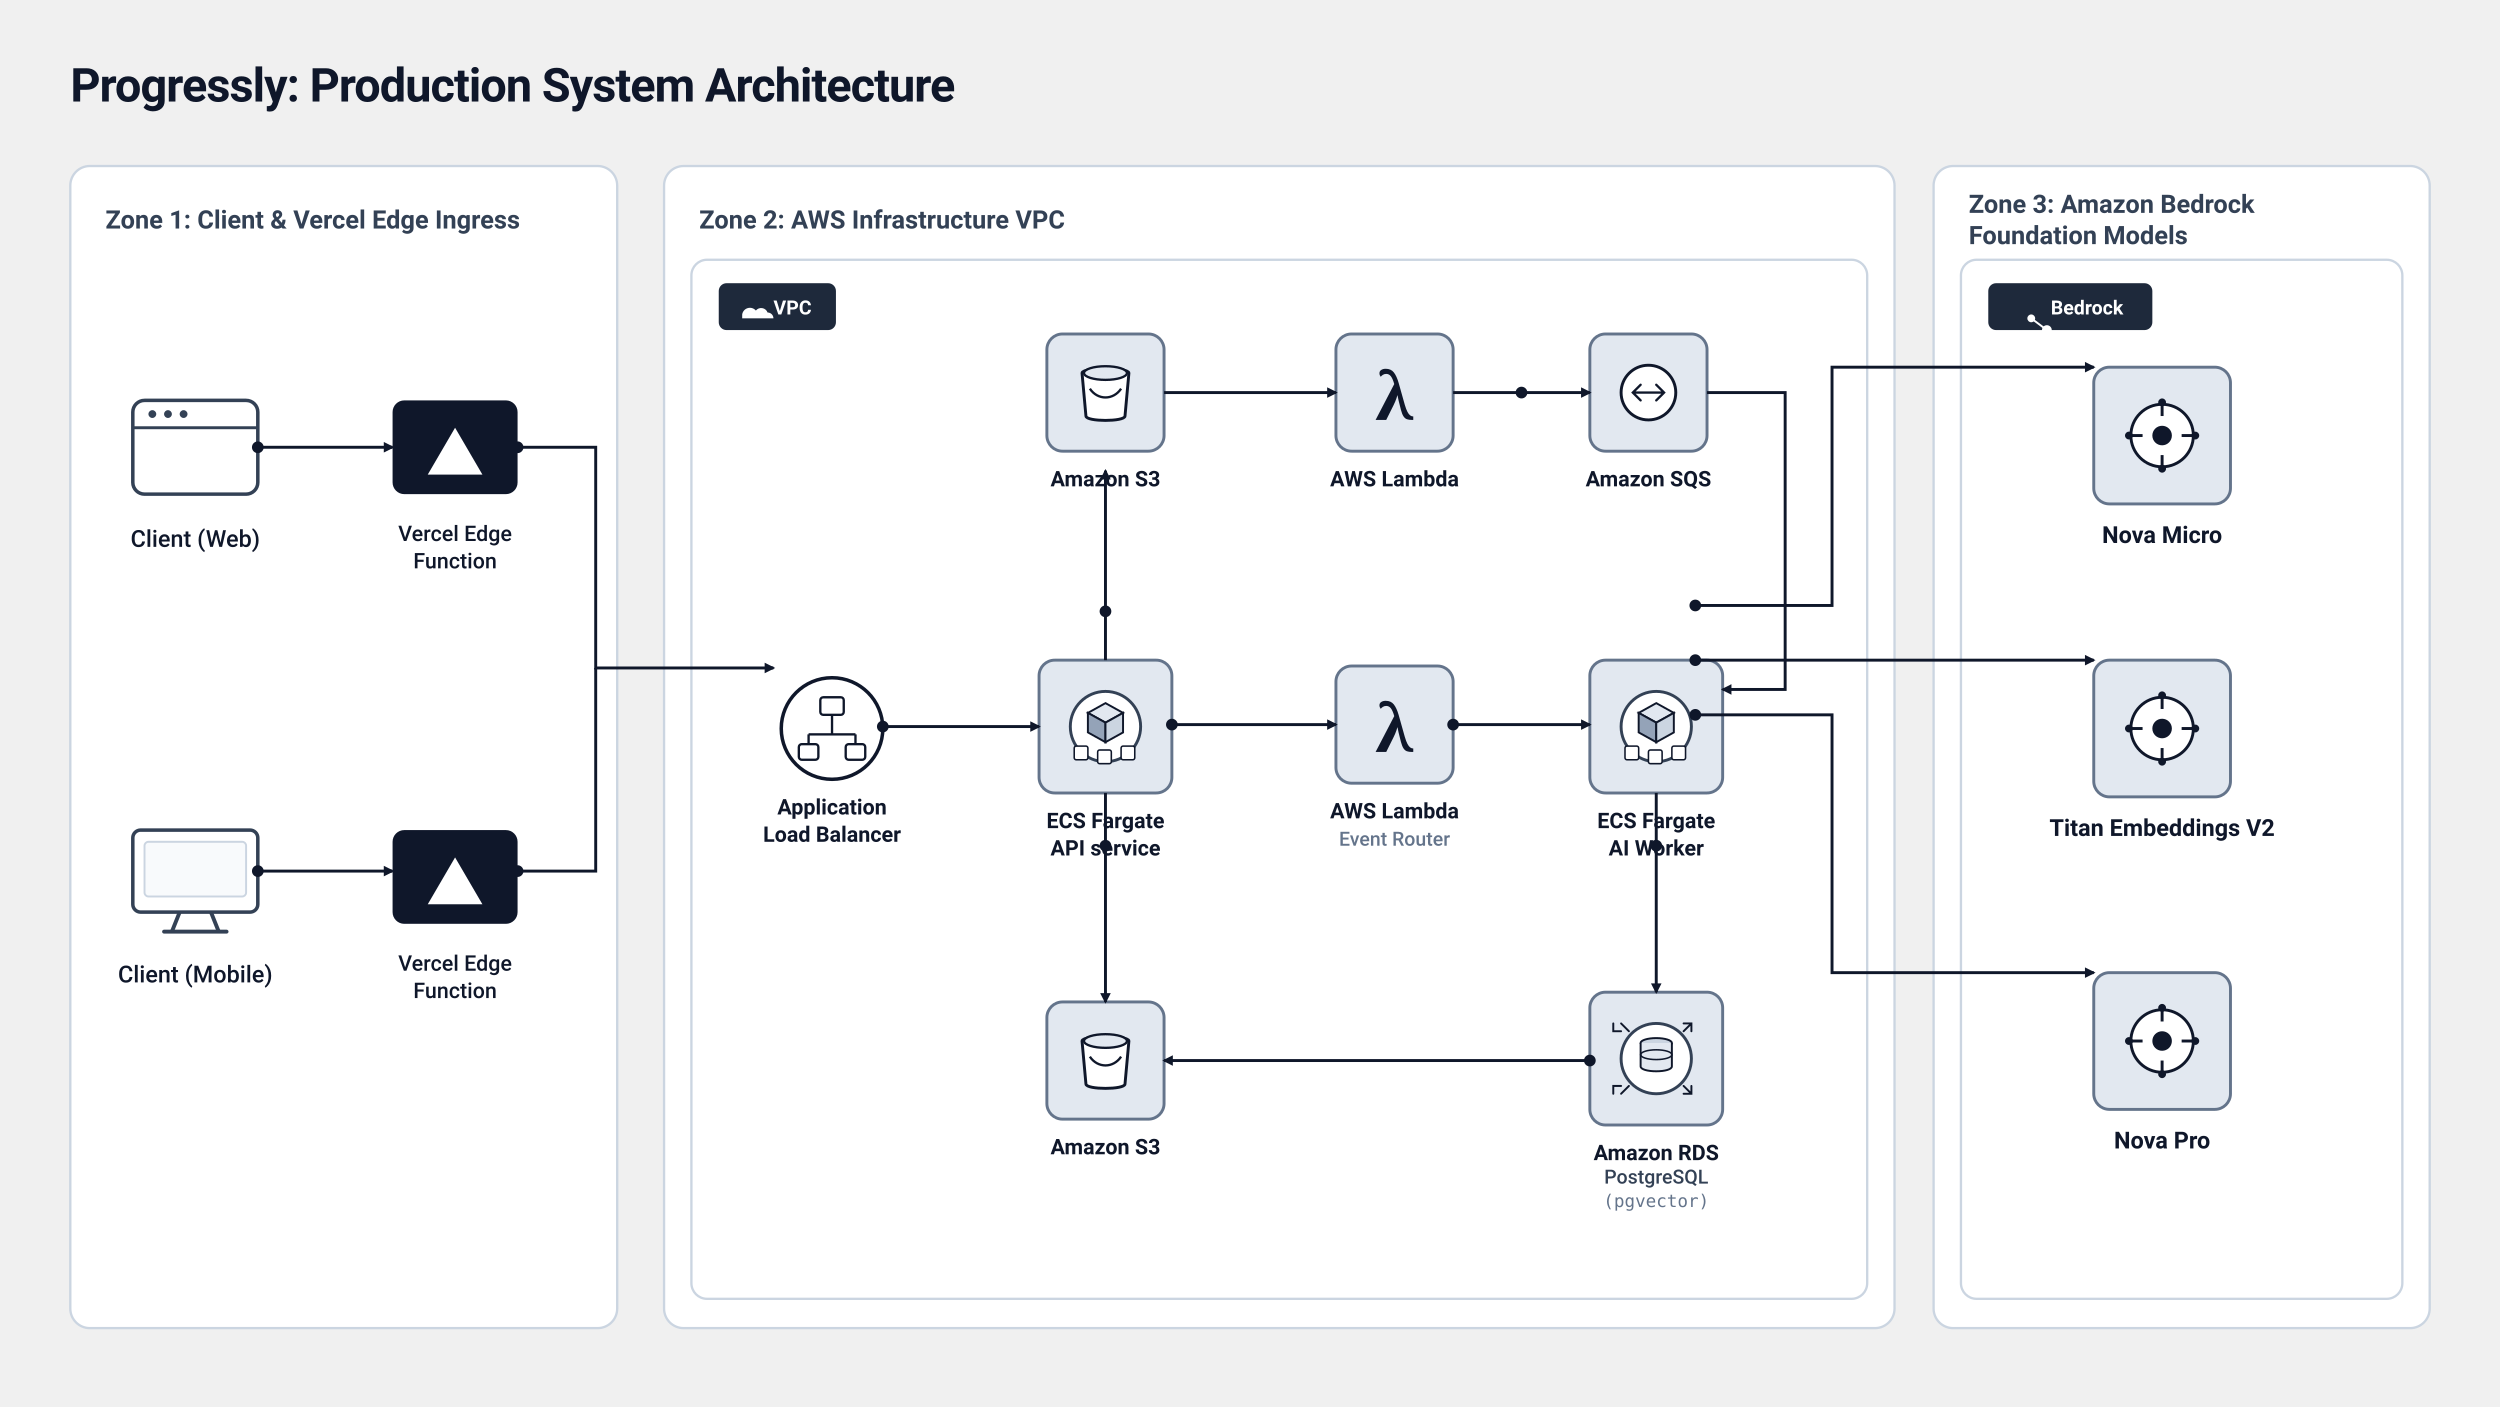
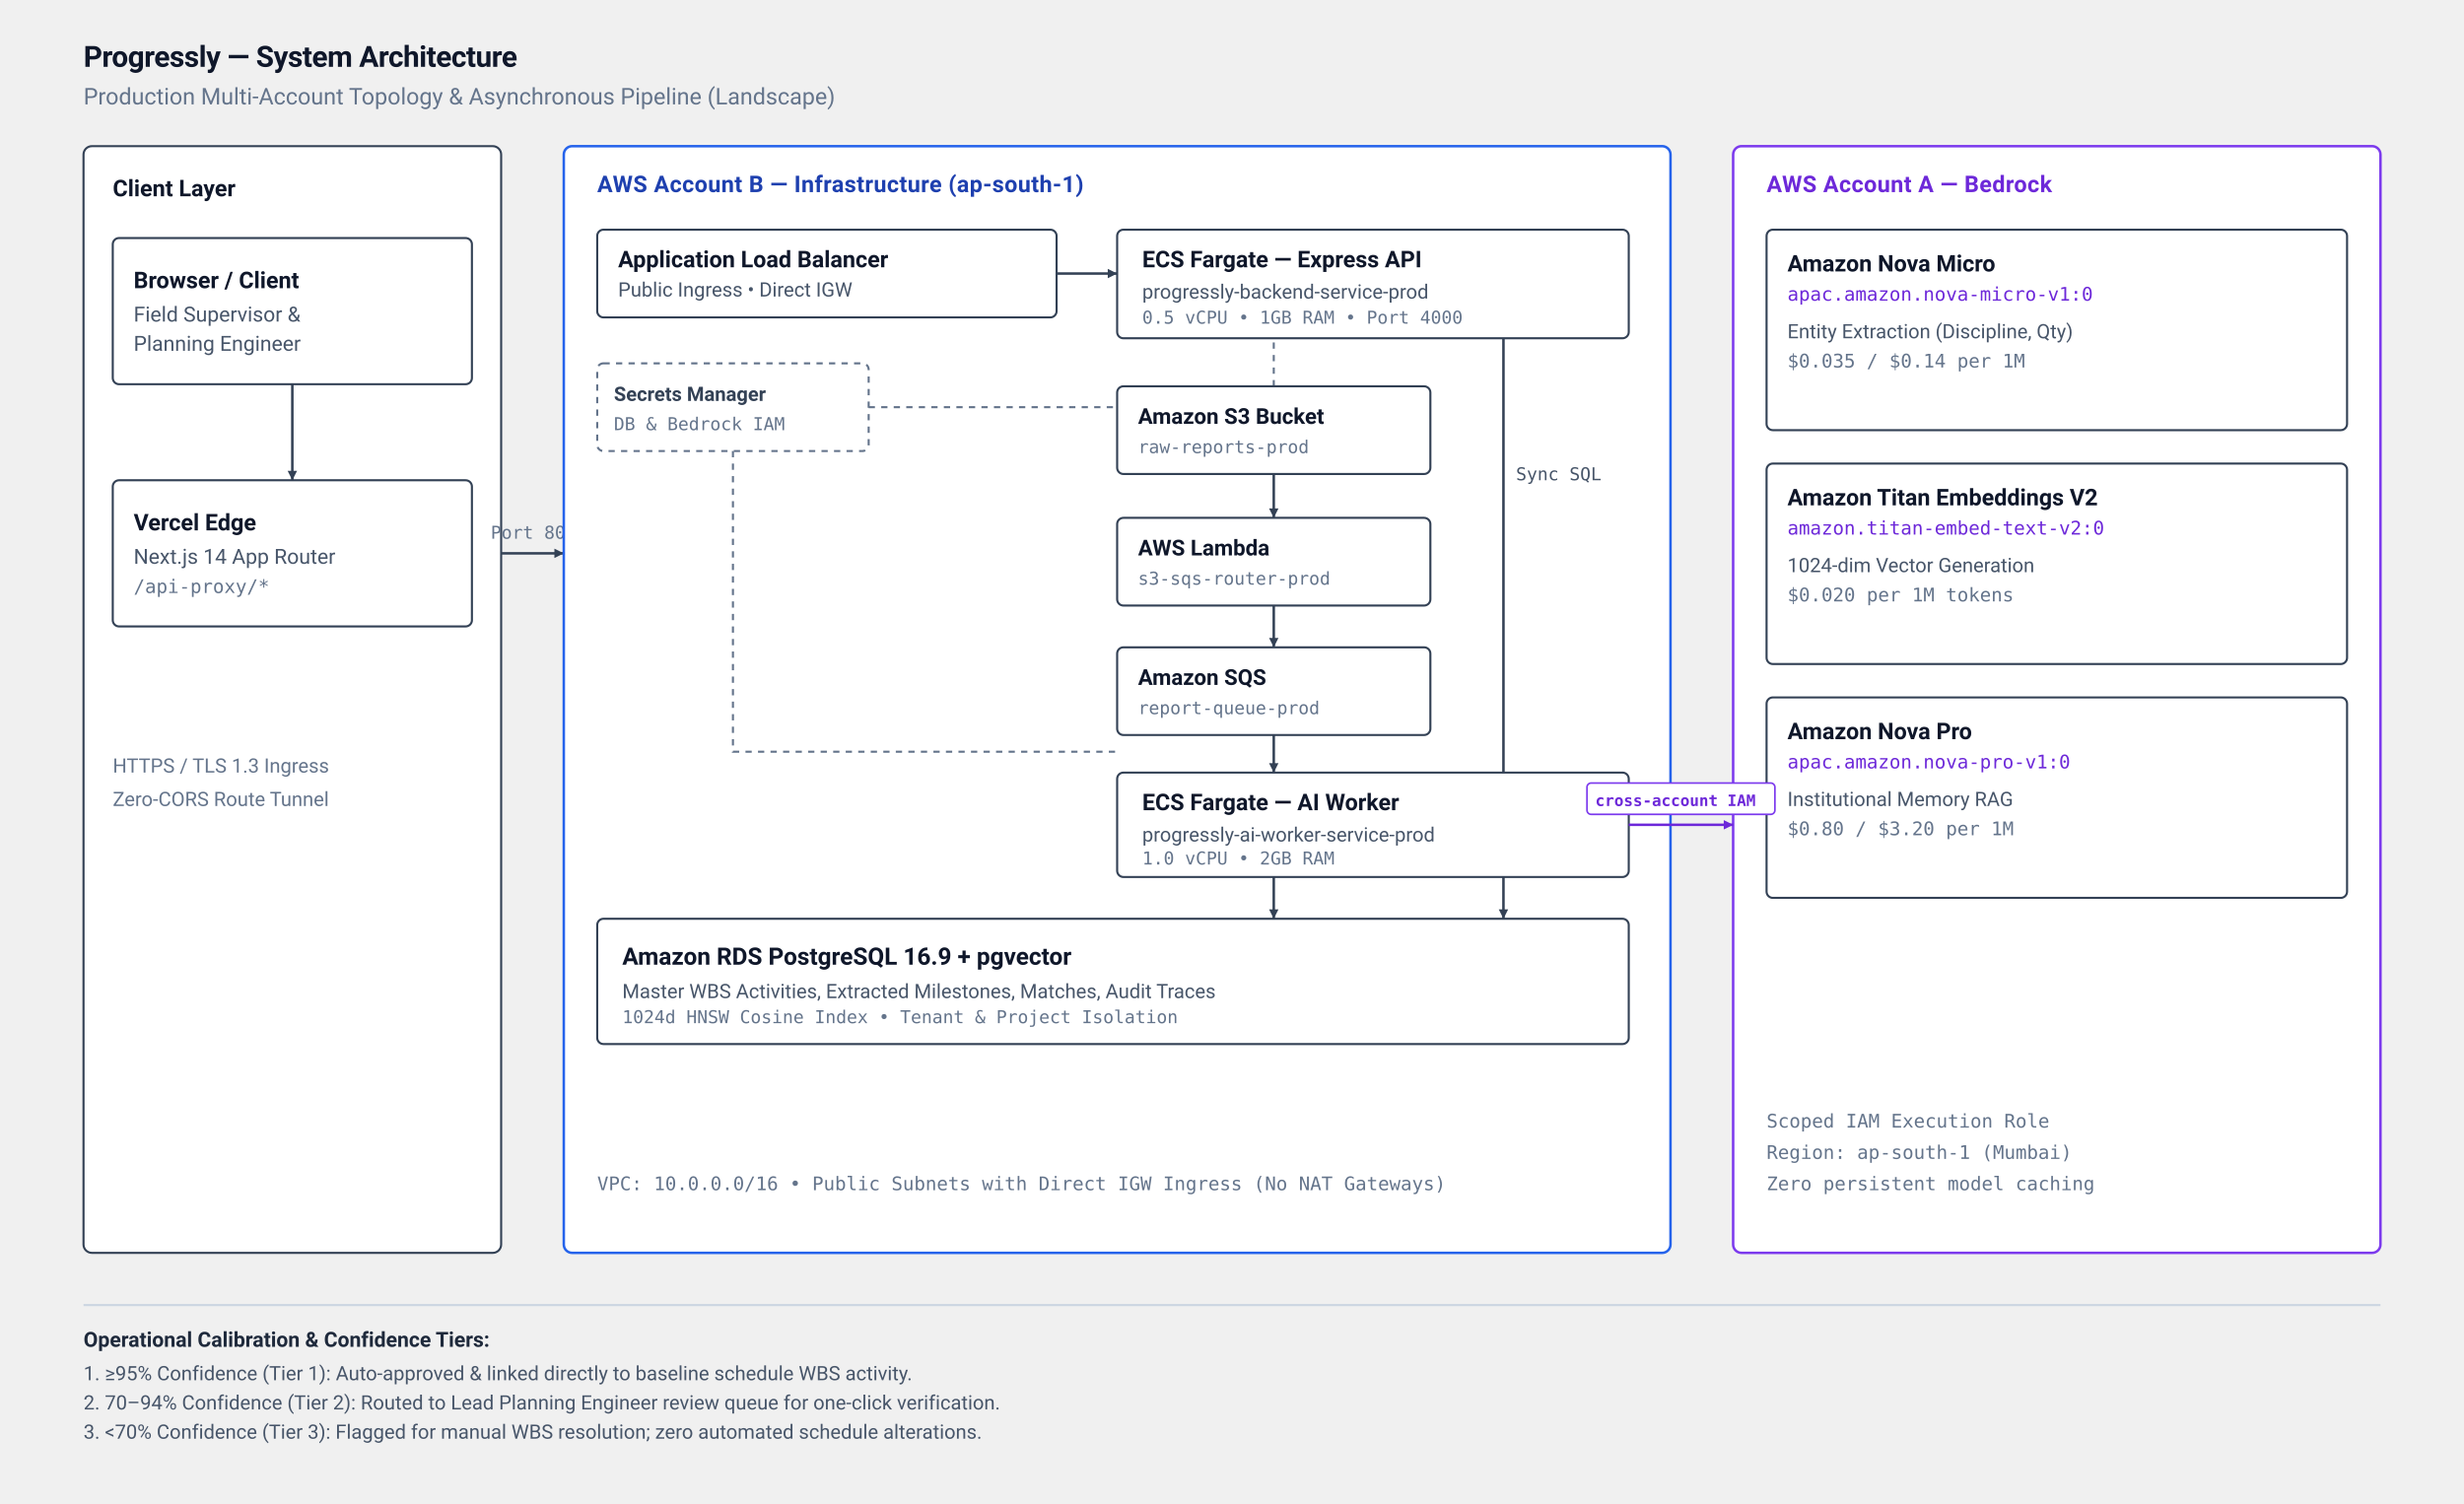
- <svg xmlns="http://www.w3.org/2000/svg" viewBox="0 0 1280 720" width="100%" height="100%" fill="none" style="background:#FFFFFF; font-family: -apple-system, BlinkMacSystemFont, 'Segoe UI', Roboto, Helvetica, Arial, sans-serif;">
+ <svg xmlns="http://www.w3.org/2000/svg" viewBox="0 0 1180 720" width="100%" height="100%" fill="none" style="background:#FFFFFF; font-family: -apple-system, BlinkMacSystemFont, 'Segoe UI', Roboto, 'Helvetica Neue', Arial, sans-serif;">
  <defs>
-     <marker id="arr" viewBox="0 0 10 10" refX="6" refY="5" markerWidth="6" markerHeight="6" orient="auto-start-reverse">
-       <path d="M 1 2 L 7 5 L 1 8 z" fill="#0F172A" />
+     <marker id="arrow-land" viewBox="0 0 8 8" refX="6" refY="4" markerWidth="6" markerHeight="6" orient="auto-start-reverse">
+       <path d="M 1 1.5 L 6 4 L 1 6.5 z" fill="#334155" />
    </marker>
-     <filter id="box-sh" x="-3%" y="-3%" width="106%" height="108%" filterUnits="userSpaceOnUse">
-       <feDropShadow dx="0" dy="2" stdDeviation="3" flood-color="#0F172A" flood-opacity="0.04" />
-     </filter>
+     <marker id="arrow-purple-land" viewBox="0 0 8 8" refX="6" refY="4" markerWidth="6" markerHeight="6" orient="auto-start-reverse">
+       <path d="M 1 1.5 L 6 4 L 1 6.5 z" fill="#6d28d9" />
+     </marker>
  </defs>
-   <text x="36" y="52" font-size="24" font-weight="700" fill="#0F172A" letter-spacing="-0.5">Progressly: Production System Architecture</text>
-   <g transform="translate(36, 85)">
-     <rect width="280" height="595" rx="10" fill="#FFFFFF" stroke="#CBD5E1" stroke-width="1.2" />
-     <text x="18" y="32" font-size="13" font-weight="600" fill="#334155">Zone 1: Client &amp; Vercel Edge Ingress</text>
-     <g transform="translate(32, 120)">
-       <rect width="64" height="48" rx="6" fill="#FFFFFF" stroke="#334155" stroke-width="1.8" />
-       <line x1="0" y1="14" x2="64" y2="14" stroke="#334155" stroke-width="1.5" />
-       <circle cx="10" cy="7" r="2" fill="#334155" />
-       <circle cx="18" cy="7" r="2" fill="#334155" />
-       <circle cx="26" cy="7" r="2" fill="#334155" />
-       <text x="32" y="75" font-size="12" font-weight="500" fill="#0F172A" text-anchor="middle">Client (Web)</text>
-     </g>
-     <g transform="translate(165, 120)">
-       <rect width="64" height="48" rx="6" fill="#0F172A" />
-       <polygon points="32,14 46,38 18,38" fill="#FFFFFF" />
-       <text x="32" y="72" font-size="11" font-weight="500" fill="#0F172A" text-anchor="middle">Vercel Edge</text>
-       <text x="32" y="86" font-size="11" font-weight="500" fill="#0F172A" text-anchor="middle">Function</text>
-     </g>
-     <g transform="translate(32, 340)">
-       <rect width="64" height="42" rx="4" fill="#FFFFFF" stroke="#334155" stroke-width="1.8" />
-       <rect x="6" y="6" width="52" height="28" rx="2" fill="#F8FAFC" stroke="#CBD5E1" stroke-width="1" />
-       <line x1="24" y1="42" x2="20" y2="52" stroke="#334155" stroke-width="2" />
-       <line x1="40" y1="42" x2="44" y2="52" stroke="#334155" stroke-width="2" />
-       <line x1="16" y1="52" x2="48" y2="52" stroke="#334155" stroke-width="2" stroke-linecap="round" />
-       <text x="32" y="78" font-size="12" font-weight="500" fill="#0F172A" text-anchor="middle">Client (Mobile)</text>
-     </g>
-     <g transform="translate(165, 340)">
-       <rect width="64" height="48" rx="6" fill="#0F172A" />
-       <polygon points="32,14 46,38 18,38" fill="#FFFFFF" />
-       <text x="32" y="72" font-size="11" font-weight="500" fill="#0F172A" text-anchor="middle">Vercel Edge</text>
-       <text x="32" y="86" font-size="11" font-weight="500" fill="#0F172A" text-anchor="middle">Function</text>
-     </g>
-     <line x1="96" y1="144" x2="165" y2="144" stroke="#0F172A" stroke-width="1.5" marker-end="url(#arr)" />
-     <circle cx="96" cy="144" r="3" fill="#0F172A" />
-     <line x1="96" y1="361" x2="165" y2="361" stroke="#0F172A" stroke-width="1.5" marker-end="url(#arr)" />
-     <circle cx="96" cy="361" r="3" fill="#0F172A" />
+   <g transform="translate(40, 32)">
+     <text x="0" y="0" font-size="14" font-weight="700" fill="#0f172a" letter-spacing="-0.2">Progressly — System Architecture</text>
+     <text x="0" y="18" font-size="11" font-weight="400" fill="#64748b">Production Multi-Account Topology &amp; Asynchronous Pipeline (Landscape)</text>
  </g>
-   <g transform="translate(340, 85)">
-     <rect width="630" height="595" rx="10" fill="#FFFFFF" stroke="#CBD5E1" stroke-width="1.2" />
-     <text x="18" y="32" font-size="13" font-weight="600" fill="#334155">Zone 2: AWS Infrastructure VPC</text>
-     <g transform="translate(14, 48)">
-       <rect width="602" height="532" rx="8" fill="#FFFFFF" stroke="#CBD5E1" stroke-width="1.2" />
-       <g transform="translate(14, 12)">
-         <rect width="60" height="24" rx="4" fill="#1E293B" />
-         <path d="M12 16 a4 4 0 0 1 7 -2 a3.5 3.5 0 0 1 6 1 a3 3 0 0 1 3 3 h-16 z" fill="#FFFFFF" />
-         <text x="28" y="16" font-size="10" font-weight="700" fill="#FFFFFF">VPC</text>
-       </g>
-       <g transform="translate(42, 210)">
-         <circle cx="30" cy="30" r="26" fill="#FFFFFF" stroke="#0F172A" stroke-width="1.8" />
-         <rect x="24" y="14" width="12" height="9" rx="1.5" fill="#FFFFFF" stroke="#0F172A" stroke-width="1.2" />
-         <line x1="30" y1="23" x2="30" y2="33" stroke="#0F172A" stroke-width="1.2" />
-         <line x1="18" y1="33" x2="42" y2="33" stroke="#0F172A" stroke-width="1.2" />
-         <line x1="18" y1="33" x2="18" y2="38" stroke="#0F172A" stroke-width="1.2" />
-         <line x1="42" y1="33" x2="42" y2="38" stroke="#0F172A" stroke-width="1.2" />
-         <rect x="13" y="38" width="10" height="8" rx="1.5" fill="#FFFFFF" stroke="#0F172A" stroke-width="1.2" />
-         <rect x="37" y="38" width="10" height="8" rx="1.5" fill="#FFFFFF" stroke="#0F172A" stroke-width="1.2" />
-         <text x="30" y="74" font-size="11" font-weight="600" fill="#0F172A" text-anchor="middle">Application</text>
-         <text x="30" y="88" font-size="11" font-weight="600" fill="#0F172A" text-anchor="middle">Load Balancer</text>
-       </g>
-       <g transform="translate(178, 205)">
-         <rect width="68" height="68" rx="8" fill="#E2E8F0" stroke="#64748B" stroke-width="1.5" />
-         <circle cx="34" cy="34" r="18" fill="#FFFFFF" stroke="#334155" stroke-width="1.5" />
-         <polygon points="34,22 43,27 34,32 25,27" fill="#E2E8F0" stroke="#0F172A" stroke-width="1" />
-         <polygon points="25,27 34,32 34,42 25,37" fill="#94A3B8" stroke="#0F172A" stroke-width="1" />
-         <polygon points="34,32 43,27 43,37 34,42" fill="#CBD5E1" stroke="#0F172A" stroke-width="1" />
-         <rect x="18" y="44" width="7" height="7" rx="1" fill="#FFFFFF" stroke="#0F172A" stroke-width="0.8" />
-         <rect x="30" y="46" width="7" height="7" rx="1" fill="#FFFFFF" stroke="#0F172A" stroke-width="0.8" />
-         <rect x="42" y="44" width="7" height="7" rx="1" fill="#FFFFFF" stroke="#0F172A" stroke-width="0.8" />
-         <text x="34" y="86" font-size="11" font-weight="600" fill="#0F172A" text-anchor="middle">ECS Fargate</text>
-         <text x="34" y="100" font-size="11" font-weight="600" fill="#0F172A" text-anchor="middle">API service</text>
-       </g>
-       <g transform="translate(182, 38)">
-         <rect width="60" height="60" rx="8" fill="#E2E8F0" stroke="#64748B" stroke-width="1.5" />
-         <path d="M18 20 C18 17, 42 17, 42 20 L40 42 C40 45, 20 45, 20 42 Z" fill="#FFFFFF" stroke="#0F172A" stroke-width="1.5" />
-         <ellipse cx="30" cy="20" rx="11" ry="3.5" fill="#E2E8F0" stroke="#0F172A" stroke-width="1.2" />
-         <path d="M22 28 C26 34, 34 34, 38 28" stroke="#0F172A" stroke-width="1.2" fill="none" />
-         <text x="30" y="78" font-size="11" font-weight="600" fill="#0F172A" text-anchor="middle">Amazon S3</text>
-       </g>
-       <g transform="translate(330, 38)">
-         <rect width="60" height="60" rx="8" fill="#E2E8F0" stroke="#64748B" stroke-width="1.5" />
-         <text x="30" y="44" font-size="34" font-family="Georgia, serif" font-weight="700" fill="#0F172A" text-anchor="middle">λ</text>
-         <text x="30" y="78" font-size="11" font-weight="600" fill="#0F172A" text-anchor="middle">AWS Lambda</text>
-       </g>
-       <g transform="translate(460, 38)">
-         <rect width="60" height="60" rx="8" fill="#E2E8F0" stroke="#64748B" stroke-width="1.5" />
-         <circle cx="30" cy="30" r="14" fill="#FFFFFF" stroke="#0F172A" stroke-width="1.5" />
-         <path d="M22 30 h16 M34 26 l4 4 -4 4 M26 34 l-4 -4 4 -4" stroke="#0F172A" stroke-width="1.2" stroke-linecap="round" />
-         <text x="30" y="78" font-size="11" font-weight="600" fill="#0F172A" text-anchor="middle">Amazon SQS</text>
-       </g>
-       <g transform="translate(330, 208)">
-         <rect width="60" height="60" rx="8" fill="#E2E8F0" stroke="#64748B" stroke-width="1.5" />
-         <text x="30" y="44" font-size="34" font-family="Georgia, serif" font-weight="700" fill="#0F172A" text-anchor="middle">λ</text>
-         <text x="30" y="78" font-size="11" font-weight="600" fill="#0F172A" text-anchor="middle">AWS Lambda</text>
-         <text x="30" y="92" font-size="10" font-weight="500" fill="#64748B" text-anchor="middle">Event Router</text>
-       </g>
-       <g transform="translate(460, 205)">
-         <rect width="68" height="68" rx="8" fill="#E2E8F0" stroke="#64748B" stroke-width="1.5" />
-         <circle cx="34" cy="34" r="18" fill="#FFFFFF" stroke="#334155" stroke-width="1.5" />
-         <polygon points="34,22 43,27 34,32 25,27" fill="#E2E8F0" stroke="#0F172A" stroke-width="1" />
-         <polygon points="25,27 34,32 34,42 25,37" fill="#94A3B8" stroke="#0F172A" stroke-width="1" />
-         <polygon points="34,32 43,27 43,37 34,42" fill="#CBD5E1" stroke="#0F172A" stroke-width="1" />
-         <rect x="18" y="44" width="7" height="7" rx="1" fill="#FFFFFF" stroke="#0F172A" stroke-width="0.8" />
-         <rect x="30" y="46" width="7" height="7" rx="1" fill="#FFFFFF" stroke="#0F172A" stroke-width="0.8" />
-         <rect x="42" y="44" width="7" height="7" rx="1" fill="#FFFFFF" stroke="#0F172A" stroke-width="0.8" />
-         <text x="34" y="86" font-size="11" font-weight="600" fill="#0F172A" text-anchor="middle">ECS Fargate</text>
-         <text x="34" y="100" font-size="11" font-weight="600" fill="#0F172A" text-anchor="middle">AI Worker</text>
-       </g>
-       <g transform="translate(182, 380)">
-         <rect width="60" height="60" rx="8" fill="#E2E8F0" stroke="#64748B" stroke-width="1.5" />
-         <path d="M18 20 C18 17, 42 17, 42 20 L40 42 C40 45, 20 45, 20 42 Z" fill="#FFFFFF" stroke="#0F172A" stroke-width="1.5" />
-         <ellipse cx="30" cy="20" rx="11" ry="3.5" fill="#E2E8F0" stroke="#0F172A" stroke-width="1.2" />
-         <path d="M22 28 C26 34, 34 34, 38 28" stroke="#0F172A" stroke-width="1.2" fill="none" />
-         <text x="30" y="78" font-size="11" font-weight="600" fill="#0F172A" text-anchor="middle">Amazon S3</text>
-       </g>
-       <g transform="translate(460, 375)">
-         <rect width="68" height="68" rx="8" fill="#E2E8F0" stroke="#64748B" stroke-width="1.5" />
-         <circle cx="34" cy="34" r="18" fill="#FFFFFF" stroke="#334155" stroke-width="1.5" />
-         <ellipse cx="34" cy="26" rx="8" ry="2.5" fill="#CBD5E1" stroke="#0F172A" stroke-width="1" />
-         <path d="M26 26 v12 c0 1.5 3.5 2.5 8 2.5 s8 -1 8 -2.5 v-12" fill="#E2E8F0" stroke="#0F172A" stroke-width="1" />
-         <ellipse cx="34" cy="32" rx="8" ry="2.5" fill="none" stroke="#0F172A" stroke-width="0.8" />
-         <path d="M20 20 l-4 -4 M16 20 h-4 v-4" stroke="#0F172A" stroke-width="1" stroke-linecap="round" />
-         <path d="M48 20 l4 -4 M48 16 h4 v4" stroke="#0F172A" stroke-width="1" stroke-linecap="round" />
-         <path d="M20 48 l-4 4 M16 48 h-4 v4" stroke="#0F172A" stroke-width="1" stroke-linecap="round" />
-         <path d="M48 48 l4 4 M48 52 h4 v-4" stroke="#0F172A" stroke-width="1" stroke-linecap="round" />
-         <text x="34" y="86" font-size="11" font-weight="600" fill="#0F172A" text-anchor="middle">Amazon RDS</text>
-         <text x="34" y="98" font-size="10" font-weight="500" fill="#334155" text-anchor="middle">PostgreSQL</text>
-         <text x="34" y="110" font-size="9" font-family="monospace" fill="#64748B" text-anchor="middle">(pgvector)</text>
-       </g>
-       <line x1="98" y1="239" x2="178" y2="239" stroke="#0F172A" stroke-width="1.5" marker-end="url(#arr)" />
-       <circle cx="98" cy="239" r="3" fill="#0F172A" />
-       <line x1="212" y1="205" x2="212" y2="108" stroke="#0F172A" stroke-width="1.5" marker-end="url(#arr)" />
-       <circle cx="212" cy="180" r="3" fill="#0F172A" />
-       <path d="M 242 68 L 290 68 L 290 68 L 330 68" stroke="#0F172A" stroke-width="1.5" fill="none" marker-end="url(#arr)" />
-       <line x1="390" y1="68" x2="460" y2="68" stroke="#0F172A" stroke-width="1.5" marker-end="url(#arr)" />
-       <circle cx="425" cy="68" r="3" fill="#0F172A" />
-       <line x1="246" y1="238" x2="330" y2="238" stroke="#0F172A" stroke-width="1.5" marker-end="url(#arr)" />
-       <circle cx="246" cy="238" r="3" fill="#0F172A" />
-       <line x1="390" y1="238" x2="460" y2="238" stroke="#0F172A" stroke-width="1.5" marker-end="url(#arr)" />
-       <circle cx="390" cy="238" r="3" fill="#0F172A" />
-       <path d="M 520 68 L 560 68 L 560 220 L 528 220" stroke="#0F172A" stroke-width="1.5" fill="none" marker-end="url(#arr)" />
-       <line x1="212" y1="273" x2="212" y2="380" stroke="#0F172A" stroke-width="1.5" marker-end="url(#arr)" />
-       <circle cx="212" cy="300" r="3" fill="#0F172A" />
-       <line x1="494" y1="273" x2="494" y2="375" stroke="#0F172A" stroke-width="1.5" marker-end="url(#arr)" />
-       <circle cx="494" cy="300" r="3" fill="#0F172A" />
-       <line x1="460" y1="410" x2="242" y2="410" stroke="#0F172A" stroke-width="1.5" marker-end="url(#arr)" />
-       <circle cx="460" cy="410" r="3" fill="#0F172A" />
-     </g>
+   <g transform="translate(40, 70)">
+     <rect x="0" y="0" width="200" height="530" rx="4" fill="#FFFFFF" stroke="#334155" stroke-width="1" />
+     <text x="14" y="24" font-size="11" font-weight="700" fill="#0f172a">Client Layer</text>
+     <rect x="14" y="44" width="172" height="70" rx="3" fill="#FFFFFF" stroke="#334155" stroke-width="1" />
+     <text x="24" y="68" font-size="11" font-weight="700" fill="#0f172a">Browser / Client</text>
+     <text x="24" y="84" font-size="10" font-weight="400" fill="#475569">Field Supervisor &amp;</text>
+     <text x="24" y="98" font-size="10" font-weight="400" fill="#475569">Planning Engineer</text>
+     <path d="M 100 114 L 100 160" stroke="#334155" stroke-width="1.2" fill="none" marker-end="url(#arrow-land)" />
+     <rect x="14" y="160" width="172" height="70" rx="3" fill="#FFFFFF" stroke="#334155" stroke-width="1" />
+     <text x="24" y="184" font-size="11" font-weight="700" fill="#0f172a">Vercel Edge</text>
+     <text x="24" y="200" font-size="10" font-weight="400" fill="#475569">Next.js 14 App Router</text>
+     <text x="24" y="214" font-size="9" font-family="monospace" fill="#64748b">/api-proxy/*</text>
+     <text x="14" y="300" font-size="9.5" font-weight="400" fill="#64748b">HTTPS / TLS 1.3 Ingress</text>
+     <text x="14" y="316" font-size="9.5" font-weight="400" fill="#64748b">Zero-CORS Route Tunnel</text>
  </g>
-   <g transform="translate(990, 85)">
-     <rect width="254" height="595" rx="10" fill="#FFFFFF" stroke="#CBD5E1" stroke-width="1.2" />
-     <text x="18" y="24" font-size="13" font-weight="600" fill="#334155">Zone 3: Amazon Bedrock</text>
-     <text x="18" y="40" font-size="13" font-weight="600" fill="#334155">Foundation Models</text>
-     <g transform="translate(14, 48)">
-       <rect width="226" height="532" rx="8" fill="#FFFFFF" stroke="#CBD5E1" stroke-width="1.2" />
-       <g transform="translate(14, 12)">
-         <rect width="84" height="24" rx="4" fill="#1E293B" />
-         <circle cx="22" cy="18" r="2" fill="#FFFFFF" />
-         <circle cx="22" cy="30" r="2" fill="#FFFFFF" />
-         <circle cx="30" cy="24" r="2.5" fill="#FFFFFF" />
-         <line x1="22" y1="18" x2="30" y2="24" stroke="#FFFFFF" stroke-width="1" />
-         <line x1="22" y1="30" x2="30" y2="24" stroke="#FFFFFF" stroke-width="1" />
-         <text x="32" y="16" font-size="10" font-weight="700" fill="#FFFFFF">Bedrock</text>
-       </g>
-       <g transform="translate(68, 55)">
-         <rect width="70" height="70" rx="8" fill="#E2E8F0" stroke="#64748B" stroke-width="1.5" />
-         <circle cx="35" cy="35" r="16" fill="#FFFFFF" stroke="#0F172A" stroke-width="1.5" />
-         <circle cx="35" cy="35" r="5" fill="#0F172A" />
-         <line x1="35" y1="19" x2="35" y2="25" stroke="#0F172A" stroke-width="1.5" />
-         <line x1="35" y1="45" x2="35" y2="51" stroke="#0F172A" stroke-width="1.5" />
-         <line x1="19" y1="35" x2="25" y2="35" stroke="#0F172A" stroke-width="1.5" />
-         <line x1="45" y1="35" x2="51" y2="35" stroke="#0F172A" stroke-width="1.5" />
-         <circle cx="35" cy="18" r="2" fill="#0F172A" />
-         <circle cx="35" cy="52" r="2" fill="#0F172A" />
-         <circle cx="18" cy="35" r="2" fill="#0F172A" />
-         <circle cx="52" cy="35" r="2" fill="#0F172A" />
-         <text x="35" y="90" font-size="12" font-weight="600" fill="#0F172A" text-anchor="middle">Nova Micro</text>
-       </g>
-       <g transform="translate(68, 205)">
-         <rect width="70" height="70" rx="8" fill="#E2E8F0" stroke="#64748B" stroke-width="1.5" />
-         <circle cx="35" cy="35" r="16" fill="#FFFFFF" stroke="#0F172A" stroke-width="1.5" />
-         <circle cx="35" cy="35" r="5" fill="#0F172A" />
-         <line x1="35" y1="19" x2="35" y2="25" stroke="#0F172A" stroke-width="1.5" />
-         <line x1="35" y1="45" x2="35" y2="51" stroke="#0F172A" stroke-width="1.5" />
-         <line x1="19" y1="35" x2="25" y2="35" stroke="#0F172A" stroke-width="1.5" />
-         <line x1="45" y1="35" x2="51" y2="35" stroke="#0F172A" stroke-width="1.5" />
-         <circle cx="35" cy="18" r="2" fill="#0F172A" />
-         <circle cx="35" cy="52" r="2" fill="#0F172A" />
-         <circle cx="18" cy="35" r="2" fill="#0F172A" />
-         <circle cx="52" cy="35" r="2" fill="#0F172A" />
-         <text x="35" y="90" font-size="12" font-weight="600" fill="#0F172A" text-anchor="middle">Titan Embeddings V2</text>
-       </g>
-       <g transform="translate(68, 365)">
-         <rect width="70" height="70" rx="8" fill="#E2E8F0" stroke="#64748B" stroke-width="1.5" />
-         <circle cx="35" cy="35" r="16" fill="#FFFFFF" stroke="#0F172A" stroke-width="1.5" />
-         <circle cx="35" cy="35" r="5" fill="#0F172A" />
-         <line x1="35" y1="19" x2="35" y2="25" stroke="#0F172A" stroke-width="1.5" />
-         <line x1="35" y1="45" x2="35" y2="51" stroke="#0F172A" stroke-width="1.5" />
-         <line x1="19" y1="35" x2="25" y2="35" stroke="#0F172A" stroke-width="1.5" />
-         <line x1="45" y1="35" x2="51" y2="35" stroke="#0F172A" stroke-width="1.5" />
-         <circle cx="35" cy="18" r="2" fill="#0F172A" />
-         <circle cx="35" cy="52" r="2" fill="#0F172A" />
-         <circle cx="18" cy="35" r="2" fill="#0F172A" />
-         <circle cx="52" cy="35" r="2" fill="#0F172A" />
-         <text x="35" y="90" font-size="12" font-weight="600" fill="#0F172A" text-anchor="middle">Nova Pro</text>
-       </g>
-     </g>
+   <path d="M 240 265 L 270 265" stroke="#334155" stroke-width="1.2" fill="none" marker-end="url(#arrow-land)" />
+   <text x="235" y="258" font-size="8.5" font-family="monospace" fill="#64748b">Port 80/443</text>
+   <g transform="translate(270, 70)">
+     <rect x="0" y="0" width="530" height="530" rx="4" fill="#FFFFFF" stroke="#2563eb" stroke-width="1.2" />
+     <text x="16" y="22" font-size="11" font-weight="700" fill="#1e40af" letter-spacing="0.2">AWS Account B — Infrastructure (ap-south-1)</text>
+     <rect x="16" y="40" width="220" height="42" rx="3" fill="#FFFFFF" stroke="#334155" stroke-width="1" />
+     <text x="26" y="58" font-size="11" font-weight="700" fill="#0f172a">Application Load Balancer</text>
+     <text x="26" y="72" font-size="9.5" font-weight="400" fill="#475569">Public Ingress • Direct IGW</text>
+     <path d="M 236 61 L 265 61" stroke="#334155" stroke-width="1.2" fill="none" marker-end="url(#arrow-land)" />
+     <rect x="265" y="40" width="245" height="52" rx="3" fill="#FFFFFF" stroke="#334155" stroke-width="1" />
+     <text x="277" y="58" font-size="11" font-weight="700" fill="#0f172a">ECS Fargate — Express API</text>
+     <text x="277" y="73" font-size="9.5" font-weight="400" fill="#475569">progressly-backend-service-prod</text>
+     <text x="277" y="85" font-size="8.5" font-family="monospace" fill="#64748b">0.5 vCPU • 1GB RAM • Port 4000</text>
+     <rect x="16" y="104" width="130" height="42" rx="3" fill="#FFFFFF" stroke="#64748b" stroke-width="1" stroke-dasharray="3 3" />
+     <text x="24" y="122" font-size="9.5" font-weight="700" fill="#334155">Secrets Manager</text>
+     <text x="24" y="136" font-size="8.5" font-family="monospace" fill="#64748b">DB &amp; Bedrock IAM</text>
+     <path d="M 146 125 L 340 125 L 340 92" stroke="#64748b" stroke-width="1" stroke-dasharray="3 3" fill="none" />
+     <path d="M 81 146 L 81 290 L 265 290" stroke="#64748b" stroke-width="1" stroke-dasharray="3 3" fill="none" />
+     <path d="M 450 92 L 450 370" stroke="#334155" stroke-width="1.2" fill="none" marker-end="url(#arrow-land)" />
+     <text x="456" y="160" font-size="8.5" font-family="monospace" fill="#475569">Sync SQL</text>
+     <rect x="265" y="115" width="150" height="42" rx="3" fill="#FFFFFF" stroke="#334155" stroke-width="1" />
+     <text x="275" y="133" font-size="10.5" font-weight="700" fill="#0f172a">Amazon S3 Bucket</text>
+     <text x="275" y="147" font-size="8.5" font-family="monospace" fill="#64748b">raw-reports-prod</text>
+     <path d="M 340 157 L 340 178" stroke="#334155" stroke-width="1.2" fill="none" marker-end="url(#arrow-land)" />
+     <rect x="265" y="178" width="150" height="42" rx="3" fill="#FFFFFF" stroke="#334155" stroke-width="1" />
+     <text x="275" y="196" font-size="10.5" font-weight="700" fill="#0f172a">AWS Lambda</text>
+     <text x="275" y="210" font-size="8.5" font-family="monospace" fill="#64748b">s3-sqs-router-prod</text>
+     <path d="M 340 220 L 340 240" stroke="#334155" stroke-width="1.2" fill="none" marker-end="url(#arrow-land)" />
+     <rect x="265" y="240" width="150" height="42" rx="3" fill="#FFFFFF" stroke="#334155" stroke-width="1" />
+     <text x="275" y="258" font-size="10.5" font-weight="700" fill="#0f172a">Amazon SQS</text>
+     <text x="275" y="272" font-size="8.5" font-family="monospace" fill="#64748b">report-queue-prod</text>
+     <path d="M 340 282 L 340 300" stroke="#334155" stroke-width="1.2" fill="none" marker-end="url(#arrow-land)" />
+     <rect x="265" y="300" width="245" height="50" rx="3" fill="#FFFFFF" stroke="#334155" stroke-width="1" />
+     <text x="277" y="318" font-size="11" font-weight="700" fill="#0f172a">ECS Fargate — AI Worker</text>
+     <text x="277" y="333" font-size="9.5" font-weight="400" fill="#475569">progressly-ai-worker-service-prod</text>
+     <text x="277" y="344" font-size="8.5" font-family="monospace" fill="#64748b">1.0 vCPU • 2GB RAM</text>
+     <path d="M 340 350 L 340 370" stroke="#334155" stroke-width="1.2" fill="none" marker-end="url(#arrow-land)" />
+     <rect x="16" y="370" width="494" height="60" rx="3" fill="#FFFFFF" stroke="#334155" stroke-width="1" />
+     <text x="28" y="392" font-size="11.5" font-weight="700" fill="#0f172a">Amazon RDS PostgreSQL 16.9 + pgvector</text>
+     <text x="28" y="408" font-size="9.5" font-weight="400" fill="#475569">Master WBS Activities, Extracted Milestones, Matches, Audit Traces</text>
+     <text x="28" y="420" font-size="8.5" font-family="monospace" fill="#64748b">1024d HNSW Cosine Index • Tenant &amp; Project Isolation</text>
+     <text x="16" y="500" font-size="9" font-family="monospace" fill="#64748b">VPC: 10.0.0.0/16 • Public Subnets with Direct IGW Ingress (No NAT Gateways)</text>
  </g>
-   <path d="M 265 229 L 305 229 L 305 342 L 396 342" stroke="#0F172A" stroke-width="1.5" fill="none" marker-end="url(#arr)" />
-   <circle cx="265" cy="229" r="3" fill="#0F172A" />
-   <path d="M 265 446 L 305 446 L 305 342" stroke="#0F172A" stroke-width="1.5" fill="none" />
-   <circle cx="265" cy="446" r="3" fill="#0F172A" />
-   <path d="M 868 310 L 938 310 L 938 188 L 1072 188" stroke="#0F172A" stroke-width="1.5" fill="none" marker-end="url(#arr)" />
-   <circle cx="868" cy="310" r="3" fill="#0F172A" />
-   <path d="M 868 338 L 1072 338" stroke="#0F172A" stroke-width="1.5" fill="none" marker-end="url(#arr)" />
-   <circle cx="868" cy="338" r="3" fill="#0F172A" />
-   <path d="M 868 366 L 938 366 L 938 498 L 1072 498" stroke="#0F172A" stroke-width="1.5" fill="none" marker-end="url(#arr)" />
-   <circle cx="868" cy="366" r="3" fill="#0F172A" />
+   <g transform="translate(830, 70)">
+     <rect x="0" y="0" width="310" height="530" rx="4" fill="#FFFFFF" stroke="#7c3aed" stroke-width="1.2" />
+     <text x="16" y="22" font-size="11" font-weight="700" fill="#6d28d9" letter-spacing="0.2">AWS Account A — Bedrock</text>
+     <rect x="16" y="40" width="278" height="96" rx="3" fill="#FFFFFF" stroke="#334155" stroke-width="1" />
+     <text x="26" y="60" font-size="11" font-weight="700" fill="#0f172a">Amazon Nova Micro</text>
+     <text x="26" y="74" font-size="9" font-family="monospace" fill="#6d28d9">apac.amazon.nova-micro-v1:0</text>
+     <text x="26" y="92" font-size="9.5" font-weight="400" fill="#475569">Entity Extraction (Discipline, Qty)</text>
+     <text x="26" y="106" font-size="9" font-family="monospace" fill="#64748b">$0.035 / $0.14 per 1M</text>
+     <rect x="16" y="152" width="278" height="96" rx="3" fill="#FFFFFF" stroke="#334155" stroke-width="1" />
+     <text x="26" y="172" font-size="11" font-weight="700" fill="#0f172a">Amazon Titan Embeddings V2</text>
+     <text x="26" y="186" font-size="9" font-family="monospace" fill="#6d28d9">amazon.titan-embed-text-v2:0</text>
+     <text x="26" y="204" font-size="9.5" font-weight="400" fill="#475569">1024-dim Vector Generation</text>
+     <text x="26" y="218" font-size="9" font-family="monospace" fill="#64748b">$0.020 per 1M tokens</text>
+     <rect x="16" y="264" width="278" height="96" rx="3" fill="#FFFFFF" stroke="#334155" stroke-width="1" />
+     <text x="26" y="284" font-size="11" font-weight="700" fill="#0f172a">Amazon Nova Pro</text>
+     <text x="26" y="298" font-size="9" font-family="monospace" fill="#6d28d9">apac.amazon.nova-pro-v1:0</text>
+     <text x="26" y="316" font-size="9.5" font-weight="400" fill="#475569">Institutional Memory RAG</text>
+     <text x="26" y="330" font-size="9" font-family="monospace" fill="#64748b">$0.80 / $3.20 per 1M</text>
+     <text x="16" y="470" font-size="9" font-family="monospace" fill="#64748b">Scoped IAM Execution Role</text>
+     <text x="16" y="485" font-size="9" font-family="monospace" fill="#64748b">Region: ap-south-1 (Mumbai)</text>
+     <text x="16" y="500" font-size="9" font-family="monospace" fill="#64748b">Zero persistent model caching</text>
+   </g>
+   <path d="M 780 395 L 830 395" stroke="#6d28d9" stroke-width="1.2" fill="none" marker-end="url(#arrow-purple-land)" />
+   <rect x="760" y="375" width="90" height="15" rx="2" fill="#FFFFFF" stroke="#7c3aed" stroke-width="0.8" />
+   <text x="764" y="386" font-size="7.5" font-family="monospace" font-weight="600" fill="#6d28d9">cross-account IAM</text>
+   <g transform="translate(40, 625)">
+     <line x1="0" y1="0" x2="1100" y2="0" stroke="#cbd5e1" stroke-width="1" />
+     <text x="0" y="20" font-size="10" font-weight="700" fill="#1e293b">Operational Calibration &amp; Confidence Tiers:</text>
+     <text x="0" y="36" font-size="9.5" font-weight="400" fill="#475569">1. ≥95% Confidence (Tier 1): Auto-approved &amp; linked directly to baseline schedule WBS activity.</text>
+     <text x="0" y="50" font-size="9.5" font-weight="400" fill="#475569">2. 70–94% Confidence (Tier 2): Routed to Lead Planning Engineer review queue for one-click verification.</text>
+     <text x="0" y="64" font-size="9.5" font-weight="400" fill="#475569">3. &lt;70% Confidence (Tier 3): Flagged for manual WBS resolution; zero automated schedule alterations.</text>
+   </g>
</svg>
